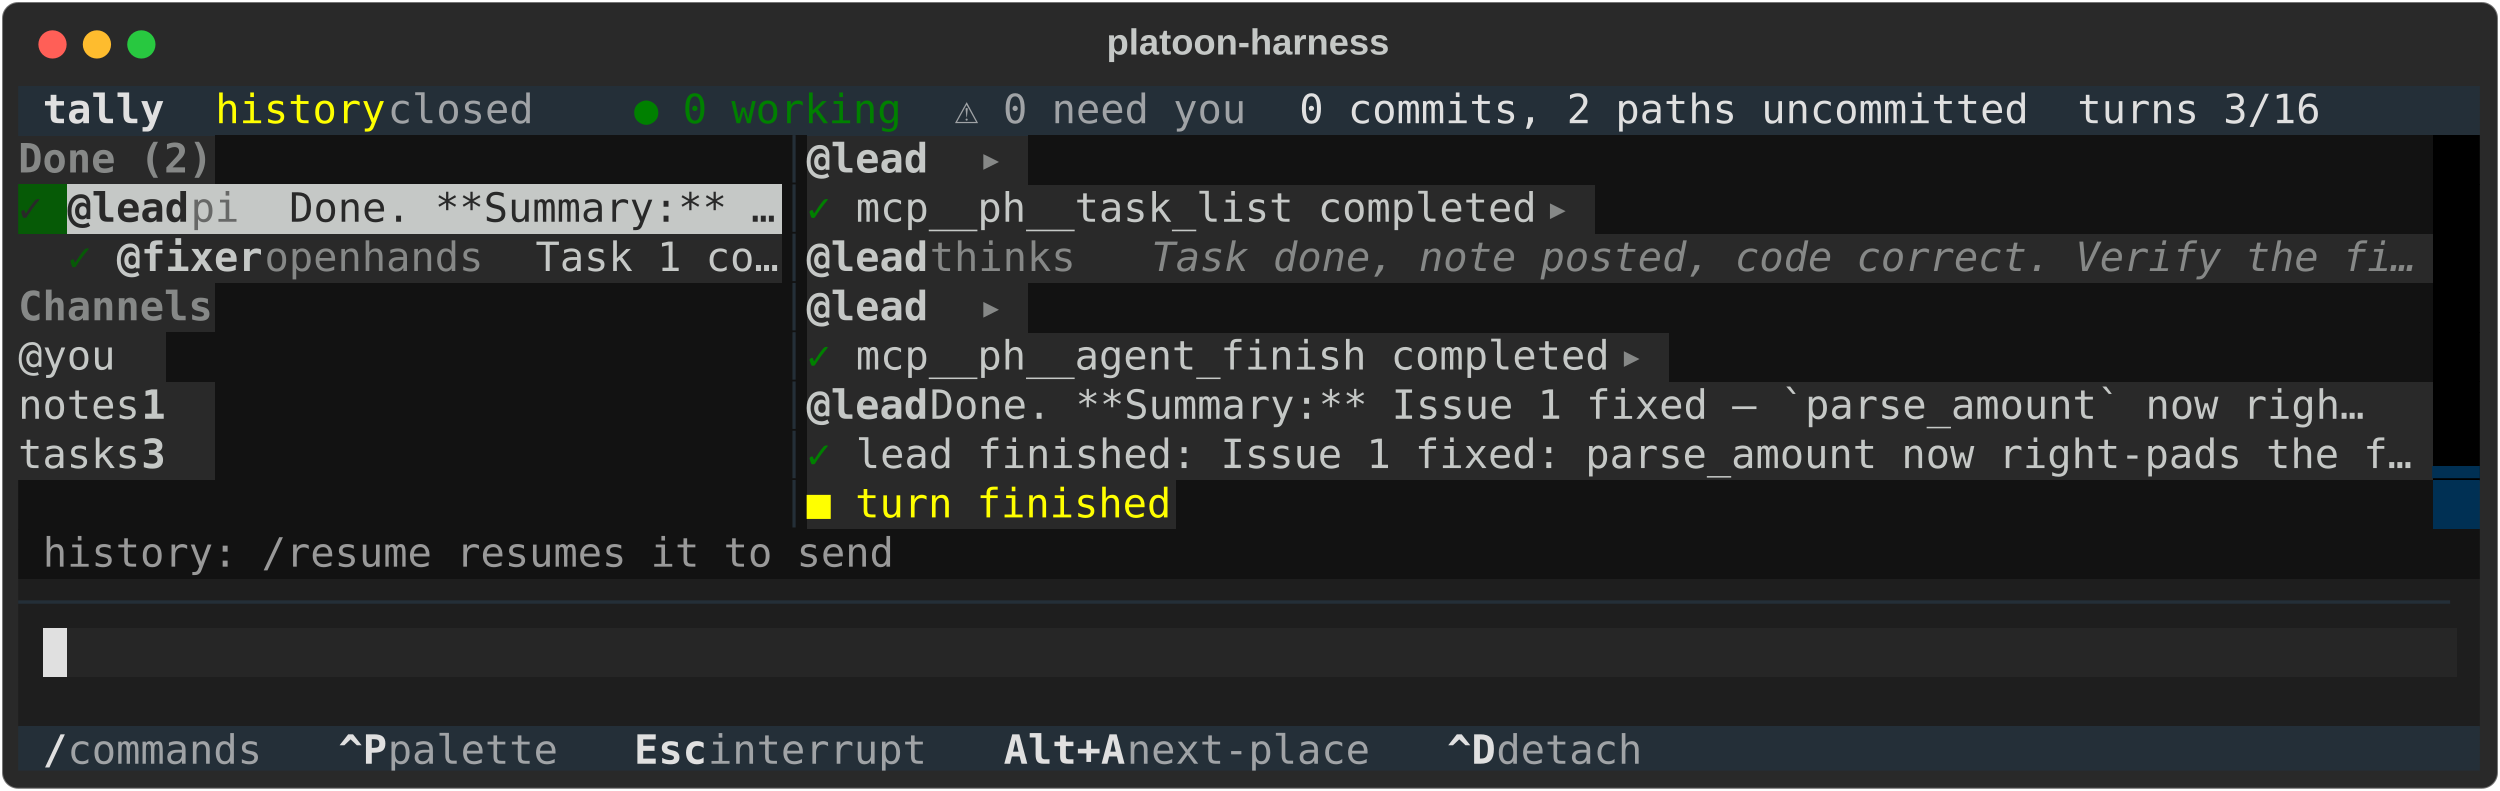
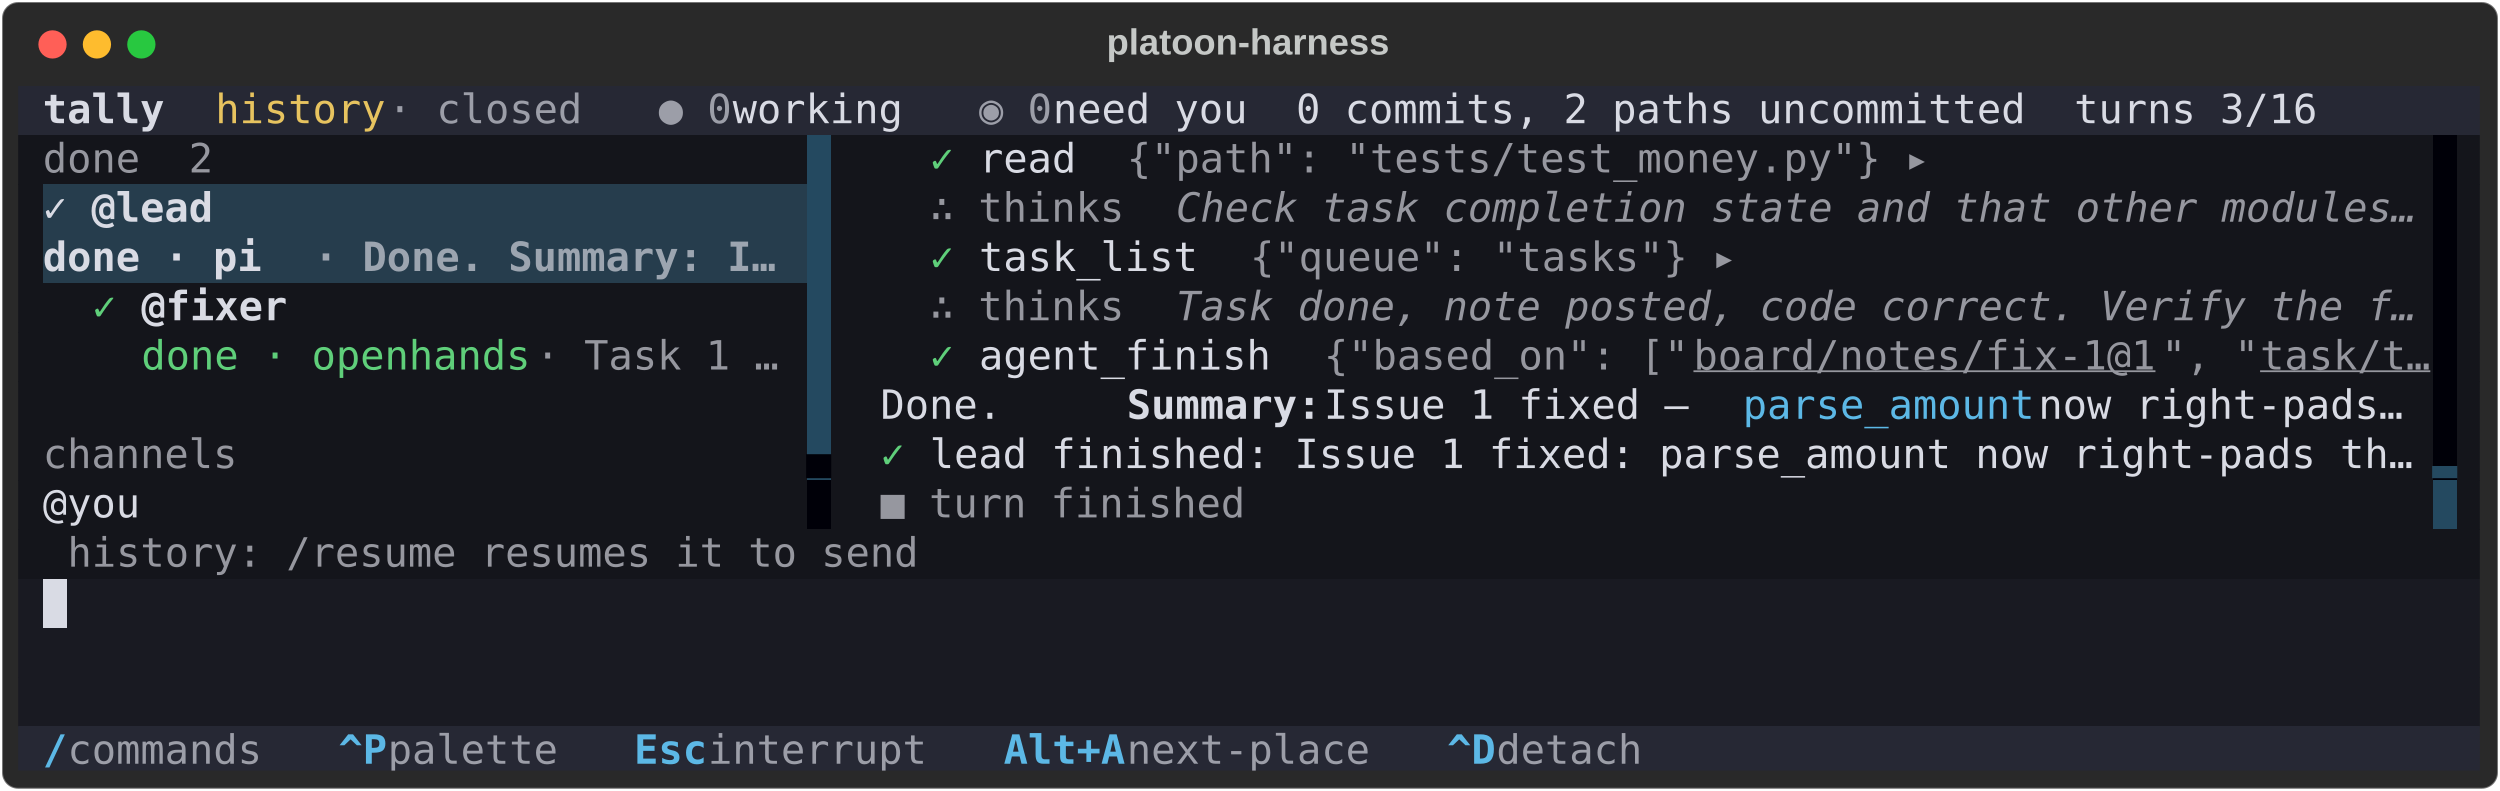
<svg xmlns="http://www.w3.org/2000/svg" class="rich-terminal" viewBox="0 0 1238 391.6">
  <style>

    @font-face {
        font-family: "Fira Code";
        src: local("FiraCode-Regular"),
                url("https://cdnjs.cloudflare.com/ajax/libs/firacode/6.2.0/woff2/FiraCode-Regular.woff2") format("woff2"),
                url("https://cdnjs.cloudflare.com/ajax/libs/firacode/6.2.0/woff/FiraCode-Regular.woff") format("woff");
        font-style: normal;
        font-weight: 400;
    }
    @font-face {
        font-family: "Fira Code";
        src: local("FiraCode-Bold"),
                url("https://cdnjs.cloudflare.com/ajax/libs/firacode/6.2.0/woff2/FiraCode-Bold.woff2") format("woff2"),
                url("https://cdnjs.cloudflare.com/ajax/libs/firacode/6.2.0/woff/FiraCode-Bold.woff") format("woff");
        font-style: bold;
        font-weight: 700;
    }

-     .terminal-2488009175-matrix {
+     .terminal-2378924601-matrix {
        font-family: Fira Code, monospace;
        font-size: 20px;
        line-height: 24.4px;
        font-variant-east-asian: full-width;
    }

-     .terminal-2488009175-title {
+     .terminal-2378924601-title {
        font-size: 18px;
        font-weight: bold;
        font-family: arial;
    }

-     .terminal-2488009175-r1 { fill: #c5c8c6 }
- .terminal-2488009175-r2 { fill: #e0e0e0;font-weight: bold }
- .terminal-2488009175-r3 { fill: #e0e0e0 }
- .terminal-2488009175-r4 { fill: #ffff00 }
- .terminal-2488009175-r5 { fill: #a0a3a6 }
- .terminal-2488009175-r6 { fill: #008000 }
- .terminal-2488009175-r7 { fill: #868887;font-weight: bold }
- .terminal-2488009175-r8 { fill: #242f38 }
- .terminal-2488009175-r9 { fill: #c5c8c6;font-weight: bold }
- .terminal-2488009175-r10 { fill: #868887 }
- .terminal-2488009175-r11 { fill: #292929 }
- .terminal-2488009175-r12 { fill: #292929;font-weight: bold }
- .terminal-2488009175-r13 { fill: #676867 }
- .terminal-2488009175-r14 { fill: #065a06 }
- .terminal-2488009175-r15 { fill: #868887;font-style: italic; }
- .terminal-2488009175-r16 { fill: #003054 }
- .terminal-2488009175-r17 { fill: #121212 }
- .terminal-2488009175-r18 { fill: #999999 }
+     .terminal-2378924601-r1 { fill: #c5c8c6 }
+ .terminal-2378924601-r2 { fill: #d9dbe4;font-weight: bold }
+ .terminal-2378924601-r3 { fill: #d9dbe4 }
+ .terminal-2378924601-r4 { fill: #e7c35f }
+ .terminal-2378924601-r5 { fill: #9c9ea8 }
+ .terminal-2378924601-r6 { fill: #96979f }
+ .terminal-2378924601-r7 { fill: #14151b }
+ .terminal-2378924601-r8 { fill: #5fcf7a }
+ .terminal-2378924601-r9 { fill: #96979f;font-style: italic; }
+ .terminal-2378924601-r10 { fill: #9ca5b0;font-weight: bold }
+ .terminal-2378924601-r11 { fill: #96979f;text-decoration: underline; }
+ .terminal-2378924601-r12 { fill: #5cb8e6 }
+ .terminal-2378924601-r13 { fill: #000008 }
+ .terminal-2378924601-r14 { fill: #244960 }
+ .terminal-2378924601-r15 { fill: #5cb8e6;font-weight: bold }
    </style>
  <defs>
-     <clipPath id="terminal-2488009175-clip-terminal">
+     <clipPath id="terminal-2378924601-clip-terminal">
      <rect x="0" y="0" width="1219.0" height="340.6" />
    </clipPath>
-     <clipPath id="terminal-2488009175-line-0">
+     <clipPath id="terminal-2378924601-line-0">
      <rect x="0" y="1.5" width="1220" height="24.65" />
    </clipPath>
-     <clipPath id="terminal-2488009175-line-1">
+     <clipPath id="terminal-2378924601-line-1">
      <rect x="0" y="25.9" width="1220" height="24.65" />
    </clipPath>
-     <clipPath id="terminal-2488009175-line-2">
+     <clipPath id="terminal-2378924601-line-2">
      <rect x="0" y="50.3" width="1220" height="24.65" />
    </clipPath>
-     <clipPath id="terminal-2488009175-line-3">
+     <clipPath id="terminal-2378924601-line-3">
      <rect x="0" y="74.7" width="1220" height="24.65" />
    </clipPath>
-     <clipPath id="terminal-2488009175-line-4">
+     <clipPath id="terminal-2378924601-line-4">
      <rect x="0" y="99.1" width="1220" height="24.65" />
    </clipPath>
-     <clipPath id="terminal-2488009175-line-5">
+     <clipPath id="terminal-2378924601-line-5">
      <rect x="0" y="123.5" width="1220" height="24.65" />
    </clipPath>
-     <clipPath id="terminal-2488009175-line-6">
+     <clipPath id="terminal-2378924601-line-6">
      <rect x="0" y="147.9" width="1220" height="24.65" />
    </clipPath>
-     <clipPath id="terminal-2488009175-line-7">
+     <clipPath id="terminal-2378924601-line-7">
      <rect x="0" y="172.3" width="1220" height="24.65" />
    </clipPath>
-     <clipPath id="terminal-2488009175-line-8">
+     <clipPath id="terminal-2378924601-line-8">
      <rect x="0" y="196.7" width="1220" height="24.65" />
    </clipPath>
-     <clipPath id="terminal-2488009175-line-9">
+     <clipPath id="terminal-2378924601-line-9">
      <rect x="0" y="221.1" width="1220" height="24.65" />
    </clipPath>
-     <clipPath id="terminal-2488009175-line-10">
+     <clipPath id="terminal-2378924601-line-10">
      <rect x="0" y="245.5" width="1220" height="24.65" />
    </clipPath>
-     <clipPath id="terminal-2488009175-line-11">
+     <clipPath id="terminal-2378924601-line-11">
      <rect x="0" y="269.9" width="1220" height="24.65" />
    </clipPath>
-     <clipPath id="terminal-2488009175-line-12">
+     <clipPath id="terminal-2378924601-line-12">
      <rect x="0" y="294.3" width="1220" height="24.65" />
    </clipPath>
  </defs>
  <rect fill="#292929" stroke="rgba(255,255,255,0.35)" stroke-width="1" x="1" y="1" width="1236" height="389.6" rx="8" />
-   <text class="terminal-2488009175-title" fill="#c5c8c6" text-anchor="middle" x="618" y="27">platoon-harness</text>
+   <text class="terminal-2378924601-title" fill="#c5c8c6" text-anchor="middle" x="618" y="27">platoon-harness</text>
  <g transform="translate(26,22)">
    <circle cx="0" cy="0" r="7" fill="#ff5f57" />
    <circle cx="22" cy="0" r="7" fill="#febc2e" />
    <circle cx="44" cy="0" r="7" fill="#28c840" />
  </g>
-   <g transform="translate(9, 41)" clip-path="url(#terminal-2488009175-clip-terminal)">
-     <rect fill="#242f38" x="0" y="1.5" width="12.2" height="24.65" shape-rendering="crispEdges" />
-     <rect fill="#242f38" x="12.2" y="1.5" width="61" height="24.65" shape-rendering="crispEdges" />
-     <rect fill="#242f38" x="73.2" y="1.5" width="24.4" height="24.65" shape-rendering="crispEdges" />
-     <rect fill="#242f38" x="97.6" y="1.5" width="85.4" height="24.65" shape-rendering="crispEdges" />
-     <rect fill="#242f38" x="183" y="1.5" width="122" height="24.65" shape-rendering="crispEdges" />
-     <rect fill="#242f38" x="305" y="1.5" width="158.6" height="24.65" shape-rendering="crispEdges" />
-     <rect fill="#242f38" x="463.6" y="1.5" width="170.8" height="24.65" shape-rendering="crispEdges" />
-     <rect fill="#242f38" x="634.4" y="1.5" width="512.4" height="24.65" shape-rendering="crispEdges" />
-     <rect fill="#242f38" x="1146.8" y="1.5" width="73.2" height="24.65" shape-rendering="crispEdges" />
-     <rect fill="#121212" x="97.6" y="25.9" width="280.6" height="24.65" shape-rendering="crispEdges" />
-     <rect fill="#121212" x="378.2" y="25.9" width="12.2" height="24.65" shape-rendering="crispEdges" />
-     <rect fill="#121212" x="500.2" y="25.9" width="695.4" height="24.65" shape-rendering="crispEdges" />
-     <rect fill="#000000" x="1195.6" y="25.9" width="24.4" height="24.65" shape-rendering="crispEdges" />
-     <rect fill="#065a06" x="0" y="50.3" width="24.4" height="24.65" shape-rendering="crispEdges" />
-     <rect fill="#c5c8c6" x="24.4" y="50.3" width="61" height="24.65" shape-rendering="crispEdges" />
-     <rect fill="#c5c8c6" x="85.4" y="50.3" width="48.8" height="24.65" shape-rendering="crispEdges" />
-     <rect fill="#c5c8c6" x="134.2" y="50.3" width="244" height="24.65" shape-rendering="crispEdges" />
-     <rect fill="#121212" x="378.2" y="50.3" width="12.2" height="24.65" shape-rendering="crispEdges" />
-     <rect fill="#121212" x="780.8" y="50.3" width="414.8" height="24.65" shape-rendering="crispEdges" />
-     <rect fill="#000000" x="1195.6" y="50.3" width="24.4" height="24.65" shape-rendering="crispEdges" />
-     <rect fill="#121212" x="378.2" y="74.7" width="12.2" height="24.65" shape-rendering="crispEdges" />
-     <rect fill="#000000" x="1195.6" y="74.7" width="24.4" height="24.65" shape-rendering="crispEdges" />
-     <rect fill="#121212" x="97.6" y="99.1" width="280.6" height="24.65" shape-rendering="crispEdges" />
-     <rect fill="#121212" x="378.2" y="99.1" width="12.2" height="24.65" shape-rendering="crispEdges" />
-     <rect fill="#121212" x="500.2" y="99.1" width="695.4" height="24.65" shape-rendering="crispEdges" />
-     <rect fill="#000000" x="1195.6" y="99.1" width="24.4" height="24.65" shape-rendering="crispEdges" />
-     <rect fill="#121212" x="73.2" y="123.5" width="305" height="24.65" shape-rendering="crispEdges" />
-     <rect fill="#121212" x="378.2" y="123.5" width="12.2" height="24.65" shape-rendering="crispEdges" />
-     <rect fill="#121212" x="817.4" y="123.5" width="378.2" height="24.65" shape-rendering="crispEdges" />
-     <rect fill="#000000" x="1195.6" y="123.5" width="24.4" height="24.65" shape-rendering="crispEdges" />
-     <rect fill="#121212" x="97.6" y="147.9" width="280.6" height="24.65" shape-rendering="crispEdges" />
-     <rect fill="#121212" x="378.2" y="147.9" width="12.2" height="24.65" shape-rendering="crispEdges" />
-     <rect fill="#000000" x="1195.6" y="147.9" width="24.4" height="24.65" shape-rendering="crispEdges" />
-     <rect fill="#121212" x="97.6" y="172.3" width="280.6" height="24.65" shape-rendering="crispEdges" />
-     <rect fill="#121212" x="378.2" y="172.3" width="12.2" height="24.65" shape-rendering="crispEdges" />
-     <rect fill="#000000" x="1195.6" y="172.3" width="24.4" height="24.65" shape-rendering="crispEdges" />
-     <rect fill="#121212" x="0" y="196.7" width="378.2" height="24.65" shape-rendering="crispEdges" />
-     <rect fill="#121212" x="378.2" y="196.7" width="12.2" height="24.65" shape-rendering="crispEdges" />
-     <rect fill="#121212" x="573.4" y="196.7" width="622.2" height="24.65" shape-rendering="crispEdges" />
-     <rect fill="#003054" x="1195.6" y="196.7" width="24.4" height="24.65" shape-rendering="crispEdges" />
-     <rect fill="#121212" x="0" y="221.1" width="12.2" height="24.65" shape-rendering="crispEdges" />
-     <rect fill="#121212" x="12.2" y="221.1" width="427" height="24.65" shape-rendering="crispEdges" />
-     <rect fill="#121212" x="439.2" y="221.1" width="780.8" height="24.65" shape-rendering="crispEdges" />
-     <rect fill="#1e1e1e" x="0" y="245.5" width="1220" height="24.65" shape-rendering="crispEdges" />
-     <rect fill="#1e1e1e" x="0" y="269.9" width="12.2" height="24.65" shape-rendering="crispEdges" />
-     <rect fill="#e0e0e0" x="12.2" y="269.9" width="12.2" height="24.65" shape-rendering="crispEdges" />
-     <rect fill="#262626" x="24.4" y="269.9" width="1183.4" height="24.65" shape-rendering="crispEdges" />
-     <rect fill="#1e1e1e" x="1207.8" y="269.9" width="12.2" height="24.65" shape-rendering="crispEdges" />
-     <rect fill="#1e1e1e" x="0" y="294.3" width="12.2" height="24.65" shape-rendering="crispEdges" />
-     <rect fill="#1e1e1e" x="12.2" y="294.3" width="1195.6" height="24.65" shape-rendering="crispEdges" />
-     <rect fill="#1e1e1e" x="1207.8" y="294.3" width="12.2" height="24.65" shape-rendering="crispEdges" />
-     <rect fill="#242f38" x="0" y="318.7" width="12.2" height="24.65" shape-rendering="crispEdges" />
-     <rect fill="#242f38" x="12.2" y="318.7" width="12.2" height="24.65" shape-rendering="crispEdges" />
-     <rect fill="#242f38" x="24.4" y="318.7" width="109.8" height="24.65" shape-rendering="crispEdges" />
-     <rect fill="#242f38" x="134.2" y="318.7" width="24.4" height="24.65" shape-rendering="crispEdges" />
-     <rect fill="#242f38" x="158.6" y="318.7" width="24.4" height="24.65" shape-rendering="crispEdges" />
-     <rect fill="#242f38" x="183" y="318.7" width="97.6" height="24.65" shape-rendering="crispEdges" />
-     <rect fill="#242f38" x="280.6" y="318.7" width="24.4" height="24.65" shape-rendering="crispEdges" />
-     <rect fill="#242f38" x="305" y="318.7" width="36.6" height="24.65" shape-rendering="crispEdges" />
-     <rect fill="#242f38" x="341.6" y="318.7" width="122" height="24.65" shape-rendering="crispEdges" />
-     <rect fill="#242f38" x="463.6" y="318.7" width="24.4" height="24.65" shape-rendering="crispEdges" />
-     <rect fill="#242f38" x="488" y="318.7" width="61" height="24.65" shape-rendering="crispEdges" />
-     <rect fill="#242f38" x="549" y="318.7" width="134.2" height="24.65" shape-rendering="crispEdges" />
-     <rect fill="#242f38" x="683.2" y="318.7" width="24.4" height="24.65" shape-rendering="crispEdges" />
-     <rect fill="#242f38" x="707.6" y="318.7" width="24.4" height="24.65" shape-rendering="crispEdges" />
-     <rect fill="#242f38" x="732" y="318.7" width="85.4" height="24.65" shape-rendering="crispEdges" />
-     <rect fill="#242f38" x="817.4" y="318.7" width="24.4" height="24.65" shape-rendering="crispEdges" />
-     <rect fill="#242f38" x="841.8" y="318.7" width="378.2" height="24.65" shape-rendering="crispEdges" />
-     <g class="terminal-2488009175-matrix">
-       <text class="terminal-2488009175-r2" x="12.2" y="20" textLength="61" clip-path="url(#terminal-2488009175-line-0)">tally</text>
-       <text class="terminal-2488009175-r4" x="97.6" y="20" textLength="85.4" clip-path="url(#terminal-2488009175-line-0)">history</text>
-       <text class="terminal-2488009175-r5" x="183" y="20" textLength="122" clip-path="url(#terminal-2488009175-line-0)"> closed   </text>
-       <text class="terminal-2488009175-r6" x="305" y="20" textLength="158.6" clip-path="url(#terminal-2488009175-line-0)">● 0 working  </text>
-       <text class="terminal-2488009175-r5" x="463.6" y="20" textLength="170.8" clip-path="url(#terminal-2488009175-line-0)">⚠ 0 need you  </text>
-       <text class="terminal-2488009175-r3" x="634.4" y="20" textLength="512.4" clip-path="url(#terminal-2488009175-line-0)">0 commits, 2 paths uncommitted  turns 3/16</text>
-       <text class="terminal-2488009175-r1" x="1220" y="20" textLength="12.2" clip-path="url(#terminal-2488009175-line-0)">
- </text>
-       <text class="terminal-2488009175-r7" x="0" y="44.4" textLength="97.6" clip-path="url(#terminal-2488009175-line-1)">Done (2)</text>
-       <text class="terminal-2488009175-r8" x="378.2" y="44.4" textLength="12.2" clip-path="url(#terminal-2488009175-line-1)">│</text>
-       <text class="terminal-2488009175-r9" x="390.4" y="44.4" textLength="61" clip-path="url(#terminal-2488009175-line-1)">@lead</text>
-       <text class="terminal-2488009175-r10" x="475.8" y="44.4" textLength="24.4" clip-path="url(#terminal-2488009175-line-1)"> ▸</text>
-       <text class="terminal-2488009175-r1" x="1220" y="44.4" textLength="12.2" clip-path="url(#terminal-2488009175-line-1)">
- </text>
-       <text class="terminal-2488009175-r11" x="0" y="68.8" textLength="24.4" clip-path="url(#terminal-2488009175-line-2)">✓ </text>
-       <text class="terminal-2488009175-r12" x="24.4" y="68.8" textLength="61" clip-path="url(#terminal-2488009175-line-2)">@lead</text>
-       <text class="terminal-2488009175-r13" x="85.4" y="68.8" textLength="48.8" clip-path="url(#terminal-2488009175-line-2)"> pi </text>
-       <text class="terminal-2488009175-r11" x="134.2" y="68.8" textLength="244" clip-path="url(#terminal-2488009175-line-2)">Done. **Summary:** …</text>
-       <text class="terminal-2488009175-r8" x="378.2" y="68.8" textLength="12.2" clip-path="url(#terminal-2488009175-line-2)">│</text>
-       <text class="terminal-2488009175-r6" x="390.4" y="68.8" textLength="24.4" clip-path="url(#terminal-2488009175-line-2)">✓ </text>
-       <text class="terminal-2488009175-r1" x="414.8" y="68.8" textLength="341.6" clip-path="url(#terminal-2488009175-line-2)">mcp__ph__task_list completed</text>
-       <text class="terminal-2488009175-r10" x="756.4" y="68.8" textLength="24.4" clip-path="url(#terminal-2488009175-line-2)"> ▸</text>
-       <text class="terminal-2488009175-r1" x="1220" y="68.8" textLength="12.2" clip-path="url(#terminal-2488009175-line-2)">
- </text>
-       <text class="terminal-2488009175-r14" x="24.4" y="93.2" textLength="24.4" clip-path="url(#terminal-2488009175-line-3)">✓ </text>
-       <text class="terminal-2488009175-r9" x="48.8" y="93.2" textLength="73.2" clip-path="url(#terminal-2488009175-line-3)">@fixer</text>
-       <text class="terminal-2488009175-r10" x="122" y="93.2" textLength="134.2" clip-path="url(#terminal-2488009175-line-3)"> openhands </text>
-       <text class="terminal-2488009175-r1" x="256.2" y="93.2" textLength="122" clip-path="url(#terminal-2488009175-line-3)">Task 1 co…</text>
-       <text class="terminal-2488009175-r8" x="378.2" y="93.2" textLength="12.2" clip-path="url(#terminal-2488009175-line-3)">│</text>
-       <text class="terminal-2488009175-r9" x="390.4" y="93.2" textLength="61" clip-path="url(#terminal-2488009175-line-3)">@lead</text>
-       <text class="terminal-2488009175-r10" x="451.4" y="93.2" textLength="109.8" clip-path="url(#terminal-2488009175-line-3)"> thinks  </text>
-       <text class="terminal-2488009175-r15" x="561.2" y="93.2" textLength="634.4" clip-path="url(#terminal-2488009175-line-3)">Task done, note posted, code correct. Verify the fi…</text>
-       <text class="terminal-2488009175-r1" x="1220" y="93.2" textLength="12.2" clip-path="url(#terminal-2488009175-line-3)">
- </text>
-       <text class="terminal-2488009175-r7" x="0" y="117.6" textLength="97.6" clip-path="url(#terminal-2488009175-line-4)">Channels</text>
-       <text class="terminal-2488009175-r8" x="378.2" y="117.6" textLength="12.2" clip-path="url(#terminal-2488009175-line-4)">│</text>
-       <text class="terminal-2488009175-r9" x="390.4" y="117.6" textLength="61" clip-path="url(#terminal-2488009175-line-4)">@lead</text>
-       <text class="terminal-2488009175-r10" x="475.8" y="117.6" textLength="24.4" clip-path="url(#terminal-2488009175-line-4)"> ▸</text>
-       <text class="terminal-2488009175-r1" x="1220" y="117.6" textLength="12.2" clip-path="url(#terminal-2488009175-line-4)">
- </text>
-       <text class="terminal-2488009175-r1" x="0" y="142" textLength="48.8" clip-path="url(#terminal-2488009175-line-5)">@you</text>
-       <text class="terminal-2488009175-r8" x="378.2" y="142" textLength="12.2" clip-path="url(#terminal-2488009175-line-5)">│</text>
-       <text class="terminal-2488009175-r6" x="390.4" y="142" textLength="24.4" clip-path="url(#terminal-2488009175-line-5)">✓ </text>
-       <text class="terminal-2488009175-r1" x="414.8" y="142" textLength="378.2" clip-path="url(#terminal-2488009175-line-5)">mcp__ph__agent_finish completed</text>
-       <text class="terminal-2488009175-r10" x="793" y="142" textLength="24.4" clip-path="url(#terminal-2488009175-line-5)"> ▸</text>
-       <text class="terminal-2488009175-r1" x="1220" y="142" textLength="12.2" clip-path="url(#terminal-2488009175-line-5)">
- </text>
-       <text class="terminal-2488009175-r1" x="0" y="166.4" textLength="61" clip-path="url(#terminal-2488009175-line-6)">notes</text>
-       <text class="terminal-2488009175-r9" x="61" y="166.4" textLength="24.4" clip-path="url(#terminal-2488009175-line-6)"> 1</text>
-       <text class="terminal-2488009175-r8" x="378.2" y="166.4" textLength="12.2" clip-path="url(#terminal-2488009175-line-6)">│</text>
-       <text class="terminal-2488009175-r9" x="390.4" y="166.4" textLength="61" clip-path="url(#terminal-2488009175-line-6)">@lead</text>
-       <text class="terminal-2488009175-r1" x="451.4" y="166.4" textLength="744.2" clip-path="url(#terminal-2488009175-line-6)">  Done. **Summary:** Issue 1 fixed — `parse_amount` now righ…</text>
-       <text class="terminal-2488009175-r1" x="1220" y="166.4" textLength="12.2" clip-path="url(#terminal-2488009175-line-6)">
- </text>
-       <text class="terminal-2488009175-r1" x="0" y="190.8" textLength="61" clip-path="url(#terminal-2488009175-line-7)">tasks</text>
-       <text class="terminal-2488009175-r9" x="61" y="190.8" textLength="24.4" clip-path="url(#terminal-2488009175-line-7)"> 3</text>
-       <text class="terminal-2488009175-r8" x="378.2" y="190.8" textLength="12.2" clip-path="url(#terminal-2488009175-line-7)">│</text>
-       <text class="terminal-2488009175-r6" x="390.4" y="190.8" textLength="24.4" clip-path="url(#terminal-2488009175-line-7)">✓ </text>
-       <text class="terminal-2488009175-r1" x="414.8" y="190.8" textLength="780.8" clip-path="url(#terminal-2488009175-line-7)">lead finished: Issue 1 fixed: parse_amount now right-pads the f…</text>
-       <text class="terminal-2488009175-r16" x="1195.6" y="190.8" textLength="24.4" clip-path="url(#terminal-2488009175-line-7)">▂▂</text>
-       <text class="terminal-2488009175-r1" x="1220" y="190.8" textLength="12.2" clip-path="url(#terminal-2488009175-line-7)">
- </text>
-       <text class="terminal-2488009175-r8" x="378.2" y="215.2" textLength="12.2" clip-path="url(#terminal-2488009175-line-8)">│</text>
-       <text class="terminal-2488009175-r4" x="390.4" y="215.2" textLength="183" clip-path="url(#terminal-2488009175-line-8)">■ turn finished</text>
-       <text class="terminal-2488009175-r1" x="1220" y="215.2" textLength="12.2" clip-path="url(#terminal-2488009175-line-8)">
- </text>
-       <text class="terminal-2488009175-r18" x="12.2" y="239.6" textLength="427" clip-path="url(#terminal-2488009175-line-9)">history: /resume resumes it to send</text>
-       <text class="terminal-2488009175-r1" x="1220" y="239.6" textLength="12.2" clip-path="url(#terminal-2488009175-line-9)">
- </text>
-       <text class="terminal-2488009175-r8" x="0" y="264" textLength="1220" clip-path="url(#terminal-2488009175-line-10)">────────────────────────────────────────────────────────────────────────────────────────────────────</text>
-       <text class="terminal-2488009175-r1" x="1220" y="264" textLength="12.2" clip-path="url(#terminal-2488009175-line-10)">
- </text>
-       <text class="terminal-2488009175-r1" x="1220" y="288.4" textLength="12.2" clip-path="url(#terminal-2488009175-line-11)">
- </text>
-       <text class="terminal-2488009175-r1" x="1220" y="312.8" textLength="12.2" clip-path="url(#terminal-2488009175-line-12)">
- </text>
-       <text class="terminal-2488009175-r2" x="12.2" y="337.2" textLength="12.2" clip-path="url(#terminal-2488009175-line-13)">/</text>
-       <text class="terminal-2488009175-r5" x="24.4" y="337.2" textLength="109.8" clip-path="url(#terminal-2488009175-line-13)"> commands</text>
-       <text class="terminal-2488009175-r2" x="158.6" y="337.2" textLength="24.4" clip-path="url(#terminal-2488009175-line-13)">^P</text>
-       <text class="terminal-2488009175-r5" x="183" y="337.2" textLength="97.6" clip-path="url(#terminal-2488009175-line-13)"> palette</text>
-       <text class="terminal-2488009175-r2" x="305" y="337.2" textLength="36.6" clip-path="url(#terminal-2488009175-line-13)">Esc</text>
-       <text class="terminal-2488009175-r5" x="341.6" y="337.2" textLength="122" clip-path="url(#terminal-2488009175-line-13)"> interrupt</text>
-       <text class="terminal-2488009175-r2" x="488" y="337.2" textLength="61" clip-path="url(#terminal-2488009175-line-13)">Alt+A</text>
-       <text class="terminal-2488009175-r5" x="549" y="337.2" textLength="134.2" clip-path="url(#terminal-2488009175-line-13)"> next-place</text>
-       <text class="terminal-2488009175-r2" x="707.6" y="337.2" textLength="24.4" clip-path="url(#terminal-2488009175-line-13)">^D</text>
-       <text class="terminal-2488009175-r5" x="732" y="337.2" textLength="85.4" clip-path="url(#terminal-2488009175-line-13)"> detach</text>
+   <g transform="translate(9, 41)" clip-path="url(#terminal-2378924601-clip-terminal)">
+     <rect fill="#262834" x="0" y="1.5" width="12.2" height="24.65" shape-rendering="crispEdges" />
+     <rect fill="#262834" x="12.2" y="1.5" width="61" height="24.65" shape-rendering="crispEdges" />
+     <rect fill="#262834" x="73.2" y="1.5" width="24.4" height="24.65" shape-rendering="crispEdges" />
+     <rect fill="#262834" x="97.6" y="1.5" width="85.4" height="24.65" shape-rendering="crispEdges" />
+     <rect fill="#262834" x="183" y="1.5" width="109.8" height="24.65" shape-rendering="crispEdges" />
+     <rect fill="#262834" x="292.8" y="1.5" width="24.4" height="24.65" shape-rendering="crispEdges" />
+     <rect fill="#262834" x="317.2" y="1.5" width="36.6" height="24.65" shape-rendering="crispEdges" />
+     <rect fill="#262834" x="353.8" y="1.5" width="122" height="24.65" shape-rendering="crispEdges" />
+     <rect fill="#262834" x="475.8" y="1.5" width="36.6" height="24.65" shape-rendering="crispEdges" />
+     <rect fill="#262834" x="512.4" y="1.5" width="646.6" height="24.65" shape-rendering="crispEdges" />
+     <rect fill="#262834" x="1159" y="1.5" width="61" height="24.65" shape-rendering="crispEdges" />
+     <rect fill="#14151b" x="0" y="25.9" width="12.2" height="24.65" shape-rendering="crispEdges" />
+     <rect fill="#14151b" x="12.2" y="25.9" width="85.4" height="24.65" shape-rendering="crispEdges" />
+     <rect fill="#14151b" x="97.6" y="25.9" width="292.8" height="24.65" shape-rendering="crispEdges" />
+     <rect fill="#244960" x="390.4" y="25.9" width="12.2" height="24.65" shape-rendering="crispEdges" />
+     <rect fill="#14151b" x="402.6" y="25.9" width="24.4" height="24.65" shape-rendering="crispEdges" />
+     <rect fill="#14151b" x="427" y="25.9" width="24.4" height="24.65" shape-rendering="crispEdges" />
+     <rect fill="#14151b" x="451.4" y="25.9" width="24.4" height="24.65" shape-rendering="crispEdges" />
+     <rect fill="#14151b" x="475.8" y="25.9" width="73.2" height="24.65" shape-rendering="crispEdges" />
+     <rect fill="#14151b" x="549" y="25.9" width="402.6" height="24.65" shape-rendering="crispEdges" />
+     <rect fill="#14151b" x="951.6" y="25.9" width="244" height="24.65" shape-rendering="crispEdges" />
+     <rect fill="#000008" x="1195.6" y="25.9" width="12.2" height="24.65" shape-rendering="crispEdges" />
+     <rect fill="#14151b" x="1207.8" y="25.9" width="12.2" height="24.65" shape-rendering="crispEdges" />
+     <rect fill="#14151b" x="0" y="50.3" width="12.2" height="24.65" shape-rendering="crispEdges" />
+     <rect fill="#263d4d" x="12.2" y="50.3" width="378.2" height="24.65" shape-rendering="crispEdges" />
+     <rect fill="#244960" x="390.4" y="50.3" width="12.2" height="24.65" shape-rendering="crispEdges" />
+     <rect fill="#14151b" x="402.6" y="50.3" width="24.4" height="24.65" shape-rendering="crispEdges" />
+     <rect fill="#14151b" x="427" y="50.3" width="24.4" height="24.65" shape-rendering="crispEdges" />
+     <rect fill="#14151b" x="451.4" y="50.3" width="122" height="24.65" shape-rendering="crispEdges" />
+     <rect fill="#14151b" x="573.4" y="50.3" width="622.2" height="24.65" shape-rendering="crispEdges" />
+     <rect fill="#000008" x="1195.6" y="50.3" width="12.2" height="24.65" shape-rendering="crispEdges" />
+     <rect fill="#14151b" x="1207.8" y="50.3" width="12.2" height="24.65" shape-rendering="crispEdges" />
+     <rect fill="#14151b" x="0" y="74.7" width="12.2" height="24.65" shape-rendering="crispEdges" />
+     <rect fill="#263d4d" x="12.2" y="74.7" width="134.2" height="24.65" shape-rendering="crispEdges" />
+     <rect fill="#263d4d" x="146.4" y="74.7" width="244" height="24.65" shape-rendering="crispEdges" />
+     <rect fill="#244960" x="390.4" y="74.7" width="12.2" height="24.65" shape-rendering="crispEdges" />
+     <rect fill="#14151b" x="402.6" y="74.7" width="24.4" height="24.65" shape-rendering="crispEdges" />
+     <rect fill="#14151b" x="427" y="74.7" width="24.4" height="24.65" shape-rendering="crispEdges" />
+     <rect fill="#14151b" x="451.4" y="74.7" width="24.4" height="24.65" shape-rendering="crispEdges" />
+     <rect fill="#14151b" x="475.8" y="74.7" width="134.2" height="24.65" shape-rendering="crispEdges" />
+     <rect fill="#14151b" x="610" y="74.7" width="244" height="24.65" shape-rendering="crispEdges" />
+     <rect fill="#14151b" x="854" y="74.7" width="341.6" height="24.65" shape-rendering="crispEdges" />
+     <rect fill="#000008" x="1195.6" y="74.7" width="12.2" height="24.65" shape-rendering="crispEdges" />
+     <rect fill="#14151b" x="1207.8" y="74.7" width="12.2" height="24.65" shape-rendering="crispEdges" />
+     <rect fill="#14151b" x="0" y="99.1" width="12.2" height="24.65" shape-rendering="crispEdges" />
+     <rect fill="#14151b" x="12.2" y="99.1" width="24.4" height="24.65" shape-rendering="crispEdges" />
+     <rect fill="#14151b" x="36.6" y="99.1" width="24.4" height="24.65" shape-rendering="crispEdges" />
+     <rect fill="#14151b" x="61" y="99.1" width="73.2" height="24.65" shape-rendering="crispEdges" />
+     <rect fill="#14151b" x="134.2" y="99.1" width="256.2" height="24.65" shape-rendering="crispEdges" />
+     <rect fill="#244960" x="390.4" y="99.1" width="12.2" height="24.65" shape-rendering="crispEdges" />
+     <rect fill="#14151b" x="402.6" y="99.1" width="24.4" height="24.65" shape-rendering="crispEdges" />
+     <rect fill="#14151b" x="427" y="99.1" width="24.4" height="24.65" shape-rendering="crispEdges" />
+     <rect fill="#14151b" x="451.4" y="99.1" width="122" height="24.65" shape-rendering="crispEdges" />
+     <rect fill="#14151b" x="573.4" y="99.1" width="622.2" height="24.65" shape-rendering="crispEdges" />
+     <rect fill="#000008" x="1195.6" y="99.1" width="12.2" height="24.65" shape-rendering="crispEdges" />
+     <rect fill="#14151b" x="1207.8" y="99.1" width="12.2" height="24.65" shape-rendering="crispEdges" />
+     <rect fill="#14151b" x="0" y="123.5" width="12.2" height="24.65" shape-rendering="crispEdges" />
+     <rect fill="#14151b" x="12.2" y="123.5" width="48.8" height="24.65" shape-rendering="crispEdges" />
+     <rect fill="#14151b" x="61" y="123.5" width="195.2" height="24.65" shape-rendering="crispEdges" />
+     <rect fill="#14151b" x="256.2" y="123.5" width="134.2" height="24.65" shape-rendering="crispEdges" />
+     <rect fill="#244960" x="390.4" y="123.5" width="12.2" height="24.65" shape-rendering="crispEdges" />
+     <rect fill="#14151b" x="402.6" y="123.5" width="24.4" height="24.65" shape-rendering="crispEdges" />
+     <rect fill="#14151b" x="427" y="123.5" width="24.4" height="24.65" shape-rendering="crispEdges" />
+     <rect fill="#14151b" x="451.4" y="123.5" width="24.4" height="24.65" shape-rendering="crispEdges" />
+     <rect fill="#14151b" x="475.8" y="123.5" width="170.8" height="24.65" shape-rendering="crispEdges" />
+     <rect fill="#14151b" x="646.6" y="123.5" width="183" height="24.65" shape-rendering="crispEdges" />
+     <rect fill="#14151b" x="829.6" y="123.5" width="231.8" height="24.65" shape-rendering="crispEdges" />
+     <rect fill="#14151b" x="1061.4" y="123.5" width="48.8" height="24.65" shape-rendering="crispEdges" />
+     <rect fill="#14151b" x="1110.2" y="123.5" width="85.4" height="24.65" shape-rendering="crispEdges" />
+     <rect fill="#000008" x="1195.6" y="123.5" width="12.2" height="24.65" shape-rendering="crispEdges" />
+     <rect fill="#14151b" x="1207.8" y="123.5" width="12.2" height="24.65" shape-rendering="crispEdges" />
+     <rect fill="#14151b" x="0" y="147.9" width="12.2" height="24.65" shape-rendering="crispEdges" />
+     <rect fill="#14151b" x="12.2" y="147.9" width="378.2" height="24.65" shape-rendering="crispEdges" />
+     <rect fill="#244960" x="390.4" y="147.9" width="12.2" height="24.65" shape-rendering="crispEdges" />
+     <rect fill="#14151b" x="402.6" y="147.9" width="24.4" height="24.65" shape-rendering="crispEdges" />
+     <rect fill="#14151b" x="427" y="147.9" width="122" height="24.65" shape-rendering="crispEdges" />
+     <rect fill="#14151b" x="549" y="147.9" width="97.6" height="24.65" shape-rendering="crispEdges" />
+     <rect fill="#14151b" x="646.6" y="147.9" width="207.4" height="24.65" shape-rendering="crispEdges" />
+     <rect fill="#14151b" x="854" y="147.9" width="146.4" height="24.65" shape-rendering="crispEdges" />
+     <rect fill="#14151b" x="1000.4" y="147.9" width="195.2" height="24.65" shape-rendering="crispEdges" />
+     <rect fill="#000008" x="1195.6" y="147.9" width="12.2" height="24.65" shape-rendering="crispEdges" />
+     <rect fill="#14151b" x="1207.8" y="147.9" width="12.2" height="24.65" shape-rendering="crispEdges" />
+     <rect fill="#14151b" x="0" y="172.3" width="12.2" height="24.65" shape-rendering="crispEdges" />
+     <rect fill="#14151b" x="12.2" y="172.3" width="97.6" height="24.65" shape-rendering="crispEdges" />
+     <rect fill="#14151b" x="109.8" y="172.3" width="280.6" height="24.65" shape-rendering="crispEdges" />
+     <rect fill="#244960" x="390.4" y="172.3" width="12.2" height="24.65" shape-rendering="crispEdges" />
+     <rect fill="#14151b" x="402.6" y="172.3" width="24.4" height="24.65" shape-rendering="crispEdges" />
+     <rect fill="#14151b" x="427" y="172.3" width="24.4" height="24.65" shape-rendering="crispEdges" />
+     <rect fill="#14151b" x="451.4" y="172.3" width="744.2" height="24.65" shape-rendering="crispEdges" />
+     <rect fill="#000008" x="1195.6" y="172.3" width="12.2" height="24.65" shape-rendering="crispEdges" />
+     <rect fill="#14151b" x="1207.8" y="172.3" width="12.2" height="24.65" shape-rendering="crispEdges" />
+     <rect fill="#14151b" x="0" y="196.7" width="12.2" height="24.65" shape-rendering="crispEdges" />
+     <rect fill="#14151b" x="12.2" y="196.7" width="73.2" height="24.65" shape-rendering="crispEdges" />
+     <rect fill="#14151b" x="85.4" y="196.7" width="12.2" height="24.65" shape-rendering="crispEdges" />
+     <rect fill="#14151b" x="97.6" y="196.7" width="292.8" height="24.65" shape-rendering="crispEdges" />
+     <rect fill="#000008" x="390.4" y="196.7" width="12.2" height="24.65" shape-rendering="crispEdges" />
+     <rect fill="#14151b" x="402.6" y="196.7" width="24.4" height="24.65" shape-rendering="crispEdges" />
+     <rect fill="#14151b" x="427" y="196.7" width="183" height="24.65" shape-rendering="crispEdges" />
+     <rect fill="#14151b" x="610" y="196.7" width="585.6" height="24.65" shape-rendering="crispEdges" />
+     <rect fill="#244960" x="1195.6" y="196.7" width="12.2" height="24.65" shape-rendering="crispEdges" />
+     <rect fill="#14151b" x="1207.8" y="196.7" width="12.2" height="24.65" shape-rendering="crispEdges" />
+     <rect fill="#14151b" x="0" y="221.1" width="24.4" height="24.65" shape-rendering="crispEdges" />
+     <rect fill="#14151b" x="24.4" y="221.1" width="427" height="24.65" shape-rendering="crispEdges" />
+     <rect fill="#14151b" x="451.4" y="221.1" width="768.6" height="24.65" shape-rendering="crispEdges" />
+     <rect fill="#191a22" x="0" y="245.5" width="12.2" height="24.65" shape-rendering="crispEdges" />
+     <rect fill="#d9dbe4" x="12.2" y="245.5" width="12.2" height="24.65" shape-rendering="crispEdges" />
+     <rect fill="#191a22" x="24.4" y="245.5" width="1183.4" height="24.65" shape-rendering="crispEdges" />
+     <rect fill="#191a22" x="1207.8" y="245.5" width="12.2" height="24.65" shape-rendering="crispEdges" />
+     <rect fill="#191a22" x="0" y="269.9" width="12.2" height="24.65" shape-rendering="crispEdges" />
+     <rect fill="#191a22" x="12.2" y="269.9" width="1195.6" height="24.65" shape-rendering="crispEdges" />
+     <rect fill="#191a22" x="1207.8" y="269.9" width="12.2" height="24.65" shape-rendering="crispEdges" />
+     <rect fill="#191a22" x="0" y="294.3" width="12.2" height="24.65" shape-rendering="crispEdges" />
+     <rect fill="#191a22" x="12.2" y="294.3" width="1195.6" height="24.65" shape-rendering="crispEdges" />
+     <rect fill="#191a22" x="1207.8" y="294.3" width="12.2" height="24.65" shape-rendering="crispEdges" />
+     <rect fill="#262834" x="0" y="318.7" width="12.2" height="24.65" shape-rendering="crispEdges" />
+     <rect fill="#262834" x="12.2" y="318.7" width="12.2" height="24.65" shape-rendering="crispEdges" />
+     <rect fill="#262834" x="24.4" y="318.7" width="109.8" height="24.65" shape-rendering="crispEdges" />
+     <rect fill="#262834" x="134.2" y="318.7" width="24.4" height="24.65" shape-rendering="crispEdges" />
+     <rect fill="#262834" x="158.6" y="318.7" width="24.4" height="24.65" shape-rendering="crispEdges" />
+     <rect fill="#262834" x="183" y="318.7" width="97.6" height="24.65" shape-rendering="crispEdges" />
+     <rect fill="#262834" x="280.6" y="318.7" width="24.4" height="24.65" shape-rendering="crispEdges" />
+     <rect fill="#262834" x="305" y="318.7" width="36.6" height="24.65" shape-rendering="crispEdges" />
+     <rect fill="#262834" x="341.6" y="318.7" width="122" height="24.65" shape-rendering="crispEdges" />
+     <rect fill="#262834" x="463.6" y="318.7" width="24.4" height="24.65" shape-rendering="crispEdges" />
+     <rect fill="#262834" x="488" y="318.7" width="61" height="24.65" shape-rendering="crispEdges" />
+     <rect fill="#262834" x="549" y="318.7" width="134.2" height="24.65" shape-rendering="crispEdges" />
+     <rect fill="#262834" x="683.2" y="318.7" width="24.4" height="24.65" shape-rendering="crispEdges" />
+     <rect fill="#262834" x="707.6" y="318.7" width="24.4" height="24.65" shape-rendering="crispEdges" />
+     <rect fill="#262834" x="732" y="318.7" width="85.4" height="24.65" shape-rendering="crispEdges" />
+     <rect fill="#262834" x="817.4" y="318.7" width="24.4" height="24.65" shape-rendering="crispEdges" />
+     <rect fill="#262834" x="841.8" y="318.7" width="378.2" height="24.65" shape-rendering="crispEdges" />
+     <g class="terminal-2378924601-matrix">
+       <text class="terminal-2378924601-r2" x="12.2" y="20" textLength="61" clip-path="url(#terminal-2378924601-line-0)">tally</text>
+       <text class="terminal-2378924601-r4" x="97.6" y="20" textLength="85.4" clip-path="url(#terminal-2378924601-line-0)">history</text>
+       <text class="terminal-2378924601-r5" x="183" y="20" textLength="109.8" clip-path="url(#terminal-2378924601-line-0)"> · closed</text>
+       <text class="terminal-2378924601-r5" x="317.2" y="20" textLength="36.6" clip-path="url(#terminal-2378924601-line-0)">● 0</text>
+       <text class="terminal-2378924601-r3" x="353.8" y="20" textLength="122" clip-path="url(#terminal-2378924601-line-0)"> working  </text>
+       <text class="terminal-2378924601-r5" x="475.8" y="20" textLength="36.6" clip-path="url(#terminal-2378924601-line-0)">◉ 0</text>
+       <text class="terminal-2378924601-r3" x="512.4" y="20" textLength="646.6" clip-path="url(#terminal-2378924601-line-0)"> need you  0 commits, 2 paths uncommitted  turns 3/16</text>
+       <text class="terminal-2378924601-r1" x="1220" y="20" textLength="12.2" clip-path="url(#terminal-2378924601-line-0)">
+ </text>
+       <text class="terminal-2378924601-r6" x="12.2" y="44.4" textLength="85.4" clip-path="url(#terminal-2378924601-line-1)">done  2</text>
+       <text class="terminal-2378924601-r8" x="451.4" y="44.4" textLength="24.4" clip-path="url(#terminal-2378924601-line-1)">✓ </text>
+       <text class="terminal-2378924601-r3" x="475.8" y="44.4" textLength="73.2" clip-path="url(#terminal-2378924601-line-1)">read  </text>
+       <text class="terminal-2378924601-r6" x="549" y="44.4" textLength="402.6" clip-path="url(#terminal-2378924601-line-1)">{"path": "tests/test_money.py"} ▸</text>
+       <text class="terminal-2378924601-r1" x="1220" y="44.4" textLength="12.2" clip-path="url(#terminal-2378924601-line-1)">
+ </text>
+       <text class="terminal-2378924601-r2" x="12.2" y="68.8" textLength="378.2" clip-path="url(#terminal-2378924601-line-2)">✓ @lead                        </text>
+       <text class="terminal-2378924601-r6" x="451.4" y="68.8" textLength="122" clip-path="url(#terminal-2378924601-line-2)">∴ thinks  </text>
+       <text class="terminal-2378924601-r9" x="573.4" y="68.8" textLength="622.2" clip-path="url(#terminal-2378924601-line-2)">Check task completion state and that other modules…</text>
+       <text class="terminal-2378924601-r1" x="1220" y="68.8" textLength="12.2" clip-path="url(#terminal-2378924601-line-2)">
+ </text>
+       <text class="terminal-2378924601-r2" x="12.2" y="93.2" textLength="134.2" clip-path="url(#terminal-2378924601-line-3)">  done · pi</text>
+       <text class="terminal-2378924601-r10" x="146.4" y="93.2" textLength="244" clip-path="url(#terminal-2378924601-line-3)"> · Done. Summary: I…</text>
+       <text class="terminal-2378924601-r8" x="451.4" y="93.2" textLength="24.4" clip-path="url(#terminal-2378924601-line-3)">✓ </text>
+       <text class="terminal-2378924601-r3" x="475.8" y="93.2" textLength="134.2" clip-path="url(#terminal-2378924601-line-3)">task_list  </text>
+       <text class="terminal-2378924601-r6" x="610" y="93.2" textLength="244" clip-path="url(#terminal-2378924601-line-3)">{"queue": "tasks"} ▸</text>
+       <text class="terminal-2378924601-r1" x="1220" y="93.2" textLength="12.2" clip-path="url(#terminal-2378924601-line-3)">
+ </text>
+       <text class="terminal-2378924601-r8" x="36.6" y="117.6" textLength="24.4" clip-path="url(#terminal-2378924601-line-4)">✓ </text>
+       <text class="terminal-2378924601-r2" x="61" y="117.6" textLength="73.2" clip-path="url(#terminal-2378924601-line-4)">@fixer</text>
+       <text class="terminal-2378924601-r6" x="451.4" y="117.6" textLength="122" clip-path="url(#terminal-2378924601-line-4)">∴ thinks  </text>
+       <text class="terminal-2378924601-r9" x="573.4" y="117.6" textLength="622.2" clip-path="url(#terminal-2378924601-line-4)">Task done, note posted, code correct. Verify the f…</text>
+       <text class="terminal-2378924601-r1" x="1220" y="117.6" textLength="12.2" clip-path="url(#terminal-2378924601-line-4)">
+ </text>
+       <text class="terminal-2378924601-r8" x="61" y="142" textLength="195.2" clip-path="url(#terminal-2378924601-line-5)">done · openhands</text>
+       <text class="terminal-2378924601-r6" x="256.2" y="142" textLength="134.2" clip-path="url(#terminal-2378924601-line-5)"> · Task 1 …</text>
+       <text class="terminal-2378924601-r8" x="451.4" y="142" textLength="24.4" clip-path="url(#terminal-2378924601-line-5)">✓ </text>
+       <text class="terminal-2378924601-r3" x="475.8" y="142" textLength="170.8" clip-path="url(#terminal-2378924601-line-5)">agent_finish  </text>
+       <text class="terminal-2378924601-r6" x="646.6" y="142" textLength="183" clip-path="url(#terminal-2378924601-line-5)">{"based_on": ["</text>
+       <text class="terminal-2378924601-r11" x="829.6" y="142" textLength="231.8" clip-path="url(#terminal-2378924601-line-5)">board/notes/fix-1@1</text>
+       <text class="terminal-2378924601-r6" x="1061.4" y="142" textLength="48.8" clip-path="url(#terminal-2378924601-line-5)">", "</text>
+       <text class="terminal-2378924601-r11" x="1110.2" y="142" textLength="85.4" clip-path="url(#terminal-2378924601-line-5)">task/t…</text>
+       <text class="terminal-2378924601-r1" x="1220" y="142" textLength="12.2" clip-path="url(#terminal-2378924601-line-5)">
+ </text>
+       <text class="terminal-2378924601-r3" x="427" y="166.4" textLength="122" clip-path="url(#terminal-2378924601-line-6)">    Done. </text>
+       <text class="terminal-2378924601-r2" x="549" y="166.4" textLength="97.6" clip-path="url(#terminal-2378924601-line-6)">Summary:</text>
+       <text class="terminal-2378924601-r3" x="646.6" y="166.4" textLength="207.4" clip-path="url(#terminal-2378924601-line-6)"> Issue 1 fixed — </text>
+       <text class="terminal-2378924601-r12" x="854" y="166.4" textLength="146.4" clip-path="url(#terminal-2378924601-line-6)">parse_amount</text>
+       <text class="terminal-2378924601-r3" x="1000.4" y="166.4" textLength="195.2" clip-path="url(#terminal-2378924601-line-6)"> now right-pads…</text>
+       <text class="terminal-2378924601-r1" x="1220" y="166.4" textLength="12.2" clip-path="url(#terminal-2378924601-line-6)">
+ </text>
+       <text class="terminal-2378924601-r6" x="12.2" y="190.8" textLength="97.6" clip-path="url(#terminal-2378924601-line-7)">channels</text>
+       <text class="terminal-2378924601-r13" x="390.4" y="190.8" textLength="12.2" clip-path="url(#terminal-2378924601-line-7)">▄</text>
+       <text class="terminal-2378924601-r8" x="427" y="190.8" textLength="24.4" clip-path="url(#terminal-2378924601-line-7)">✓ </text>
+       <text class="terminal-2378924601-r3" x="451.4" y="190.8" textLength="744.2" clip-path="url(#terminal-2378924601-line-7)">lead finished: Issue 1 fixed: parse_amount now right-pads th…</text>
+       <text class="terminal-2378924601-r14" x="1195.6" y="190.8" textLength="12.2" clip-path="url(#terminal-2378924601-line-7)">▂</text>
+       <text class="terminal-2378924601-r1" x="1220" y="190.8" textLength="12.2" clip-path="url(#terminal-2378924601-line-7)">
+ </text>
+       <text class="terminal-2378924601-r3" x="12.2" y="215.2" textLength="73.2" clip-path="url(#terminal-2378924601-line-8)">  @you</text>
+       <text class="terminal-2378924601-r6" x="427" y="215.2" textLength="183" clip-path="url(#terminal-2378924601-line-8)">■ turn finished</text>
+       <text class="terminal-2378924601-r1" x="1220" y="215.2" textLength="12.2" clip-path="url(#terminal-2378924601-line-8)">
+ </text>
+       <text class="terminal-2378924601-r6" x="24.4" y="239.6" textLength="427" clip-path="url(#terminal-2378924601-line-9)">history: /resume resumes it to send</text>
+       <text class="terminal-2378924601-r1" x="1220" y="239.6" textLength="12.2" clip-path="url(#terminal-2378924601-line-9)">
+ </text>
+       <text class="terminal-2378924601-r1" x="1220" y="264" textLength="12.2" clip-path="url(#terminal-2378924601-line-10)">
+ </text>
+       <text class="terminal-2378924601-r1" x="1220" y="288.4" textLength="12.2" clip-path="url(#terminal-2378924601-line-11)">
+ </text>
+       <text class="terminal-2378924601-r1" x="1220" y="312.8" textLength="12.2" clip-path="url(#terminal-2378924601-line-12)">
+ </text>
+       <text class="terminal-2378924601-r15" x="12.2" y="337.2" textLength="12.2" clip-path="url(#terminal-2378924601-line-13)">/</text>
+       <text class="terminal-2378924601-r5" x="24.4" y="337.2" textLength="109.8" clip-path="url(#terminal-2378924601-line-13)"> commands</text>
+       <text class="terminal-2378924601-r15" x="158.6" y="337.2" textLength="24.4" clip-path="url(#terminal-2378924601-line-13)">^P</text>
+       <text class="terminal-2378924601-r5" x="183" y="337.2" textLength="97.6" clip-path="url(#terminal-2378924601-line-13)"> palette</text>
+       <text class="terminal-2378924601-r15" x="305" y="337.2" textLength="36.6" clip-path="url(#terminal-2378924601-line-13)">Esc</text>
+       <text class="terminal-2378924601-r5" x="341.6" y="337.2" textLength="122" clip-path="url(#terminal-2378924601-line-13)"> interrupt</text>
+       <text class="terminal-2378924601-r15" x="488" y="337.2" textLength="61" clip-path="url(#terminal-2378924601-line-13)">Alt+A</text>
+       <text class="terminal-2378924601-r5" x="549" y="337.2" textLength="134.2" clip-path="url(#terminal-2378924601-line-13)"> next-place</text>
+       <text class="terminal-2378924601-r15" x="707.6" y="337.2" textLength="24.4" clip-path="url(#terminal-2378924601-line-13)">^D</text>
+       <text class="terminal-2378924601-r5" x="732" y="337.2" textLength="85.4" clip-path="url(#terminal-2378924601-line-13)"> detach</text>
    </g>
  </g>
</svg>
